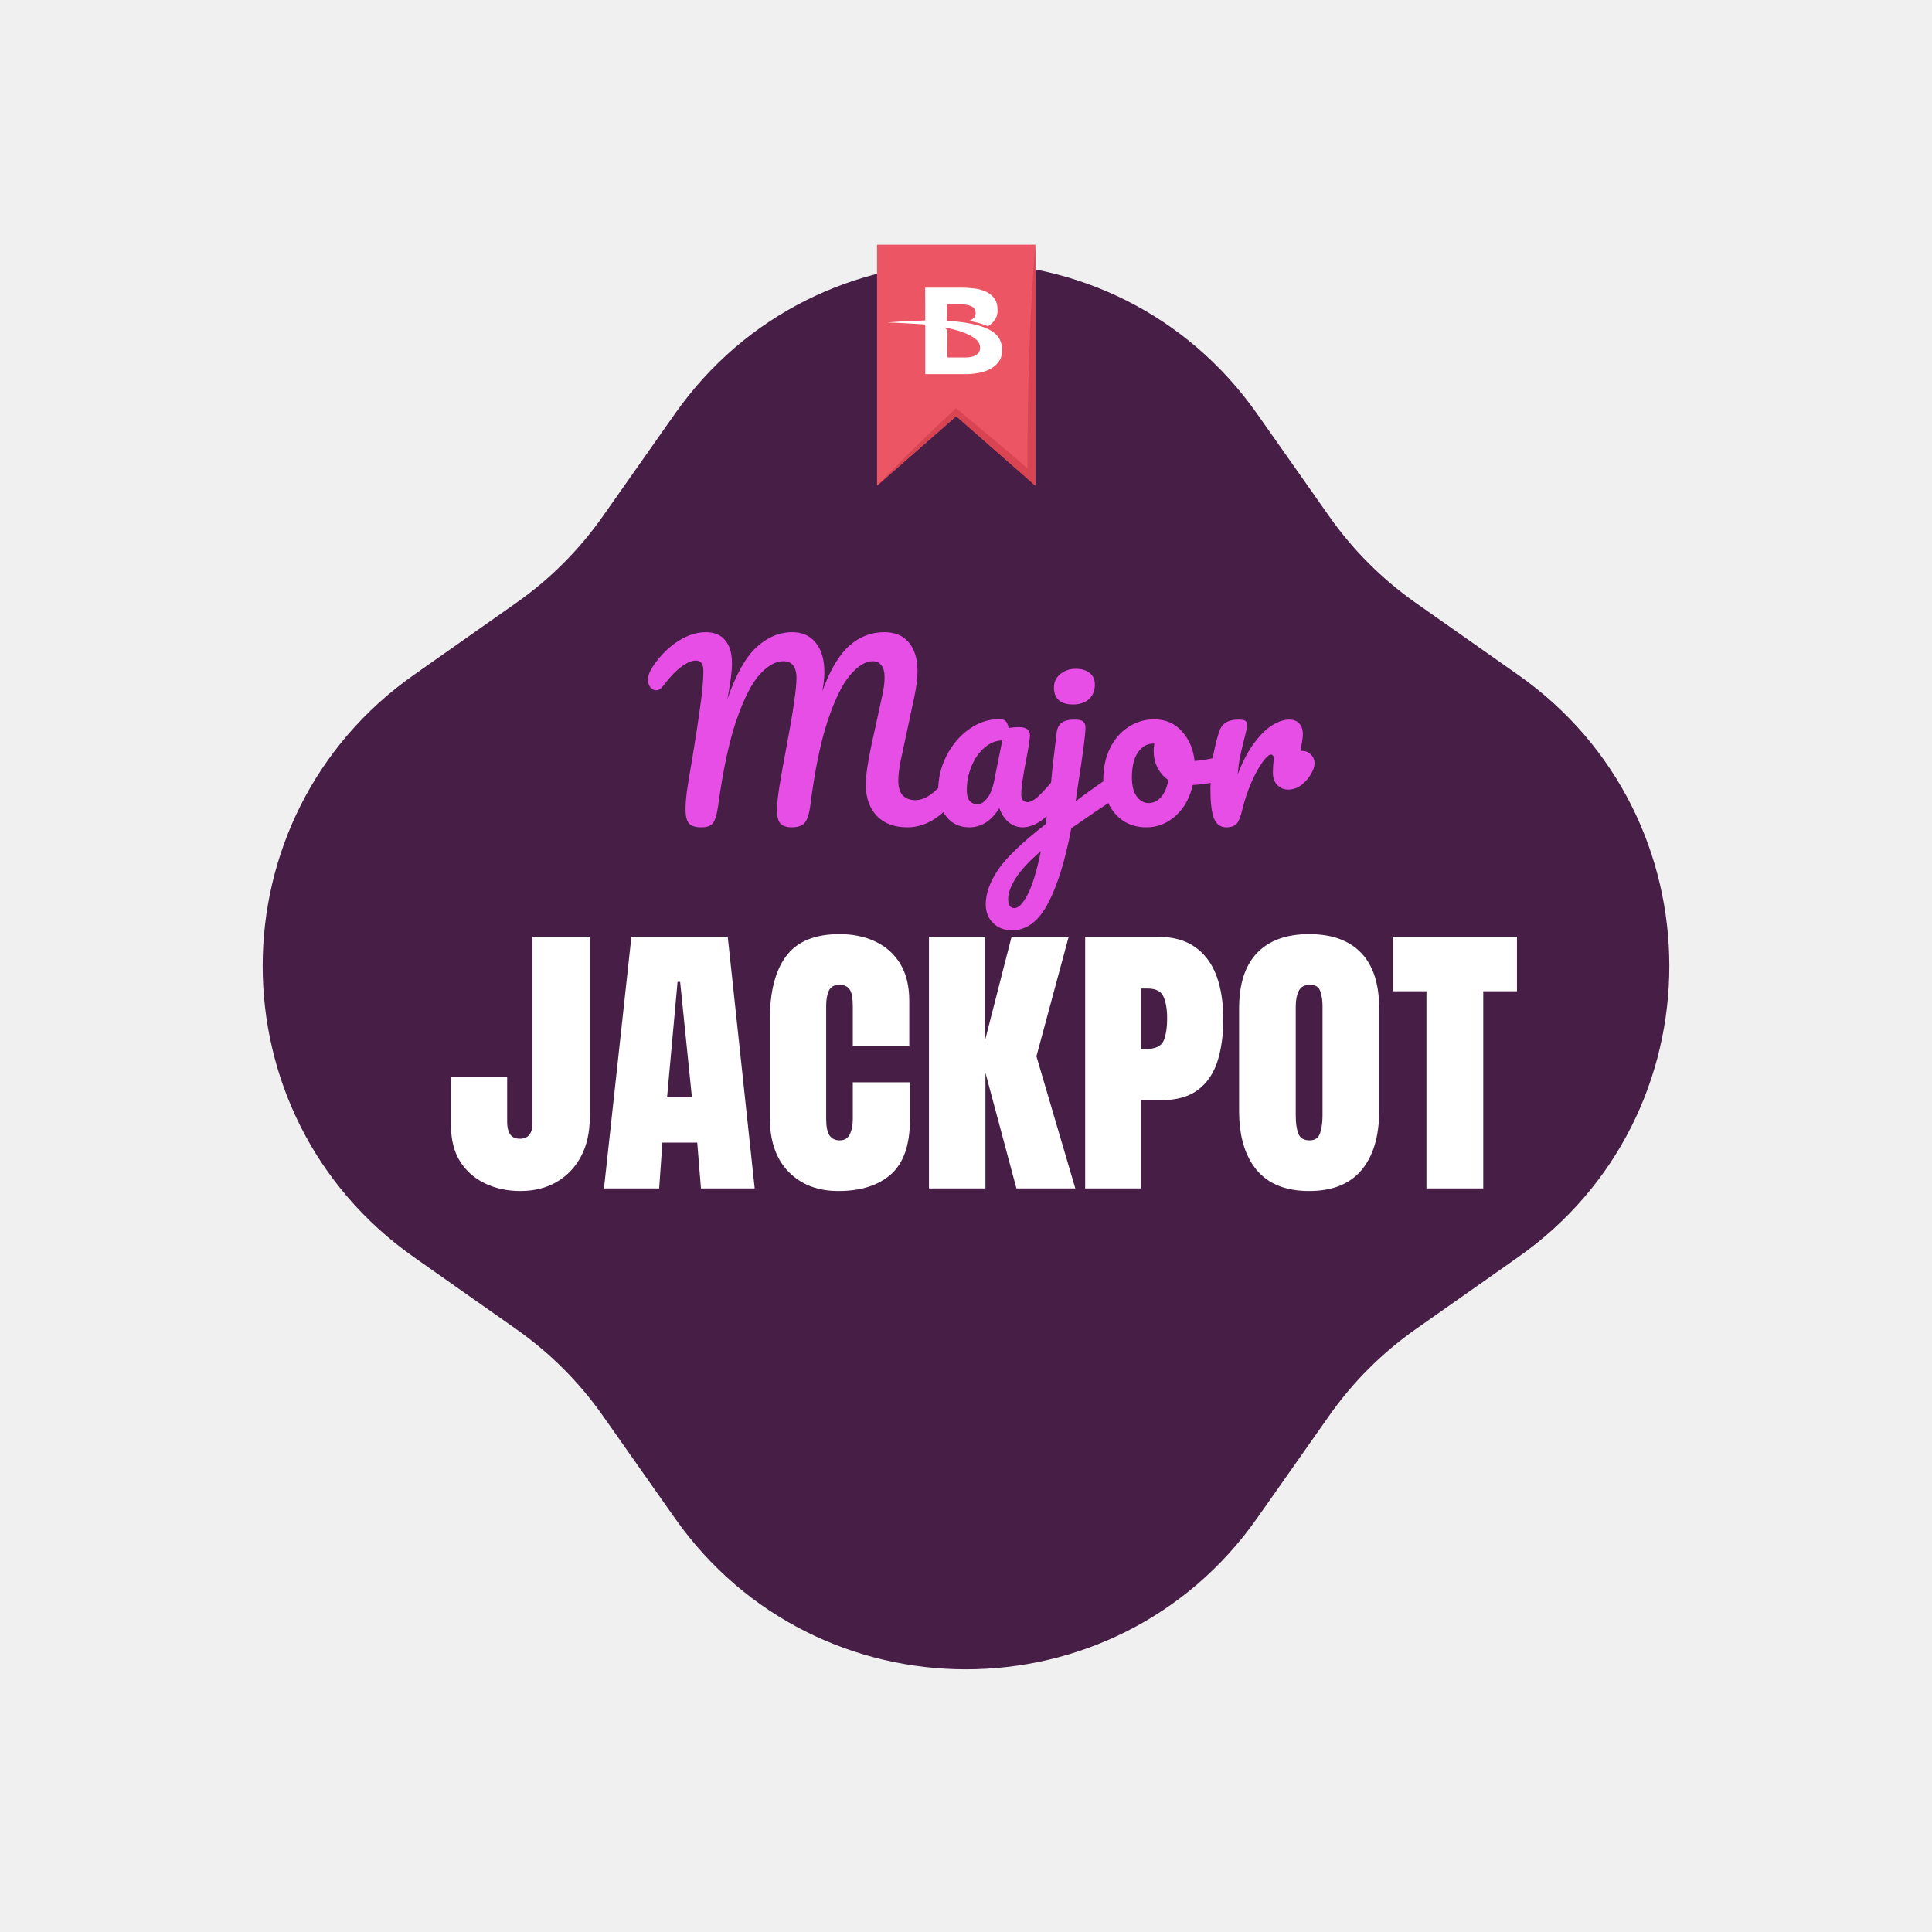
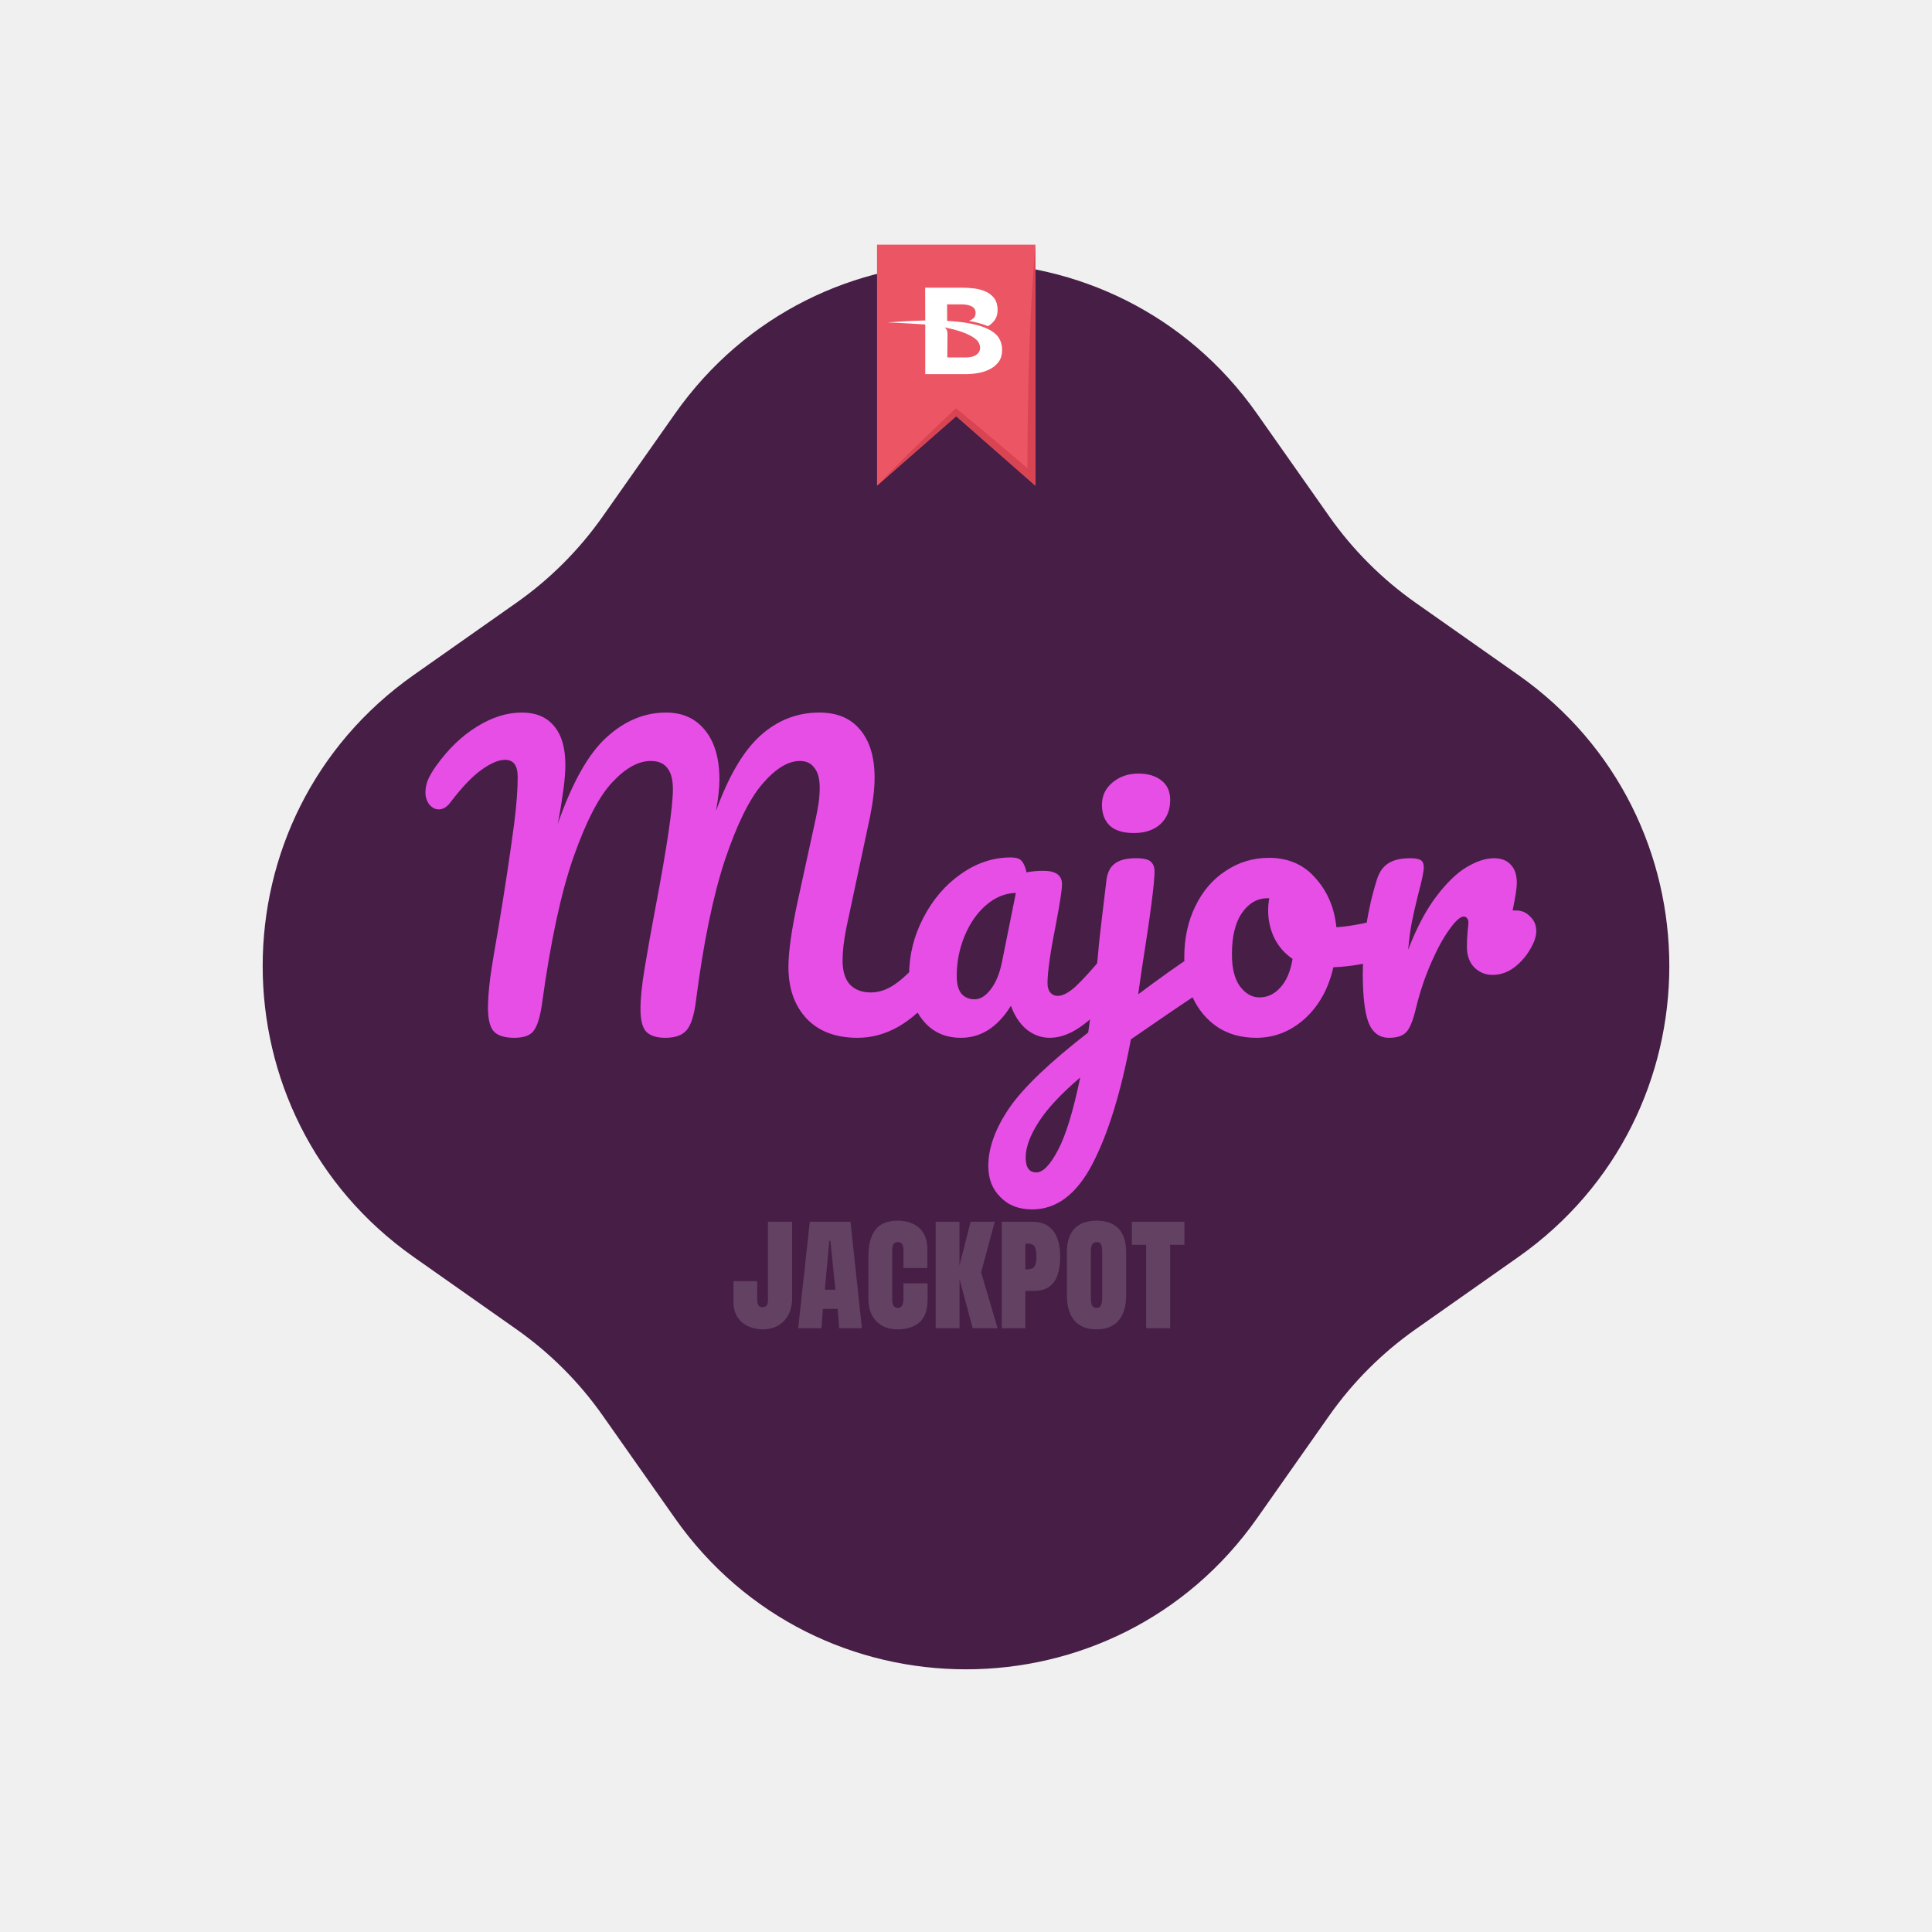
<svg xmlns="http://www.w3.org/2000/svg" width="304" height="304" viewBox="0 0 304 304" fill="none">
  <path d="M106.197 65.114C128.501 33.406 175.499 33.406 197.803 65.114L209.159 81.257C212.871 86.534 217.466 91.129 222.743 94.841L238.887 106.197C270.594 128.501 270.594 175.499 238.887 197.803L222.743 209.159C217.466 212.871 212.871 217.466 209.159 222.743L197.803 238.887C175.499 270.594 128.501 270.594 106.197 238.887L94.841 222.743C91.129 217.466 86.534 212.871 81.257 209.159L65.114 197.803C33.406 175.499 33.406 128.501 65.114 106.197L81.257 94.841C86.534 91.129 91.129 86.534 94.841 81.257L106.197 65.114Z" fill="#461E46" />
+   <path d="M80.92 163.3C79.44 163.3 78.38 162.98 77.74 162.34C77.1 161.66 76.78 160.4 76.78 158.56C76.78 157.32 76.9 155.74 77.14 153.82C77.42 151.86 77.86 149.18 78.46 145.78C79.5 139.5 80.32 134.06 80.92 129.46C81.28 126.58 81.46 124.18 81.46 122.26C81.46 120.46 80.8 119.56 79.48 119.56C78.44 119.56 77.18 120.1 75.7 121.18C74.26 122.22 72.66 123.9 70.9 126.22C70.34 126.98 69.72 127.36 69.04 127.36C68.48 127.36 67.98 127.1 67.54 126.58C67.14 126.02 66.94 125.4 66.94 124.72C66.94 124.08 67.06 123.44 67.3 122.8C67.58 122.12 68.02 121.36 68.62 120.52C70.54 117.84 72.68 115.78 75.04 114.34C77.4 112.86 79.76 112.12 82.12 112.12C84.32 112.12 86 112.82 87.16 114.22C88.36 115.62 88.96 117.66 88.96 120.34C88.96 121.42 88.86 122.7 88.66 124.18C88.46 125.62 88.28 126.8 88.12 127.72C87.96 128.64 87.84 129.28 87.76 129.64C90.04 123.12 92.6 118.58 95.44 116.02C98.28 113.42 101.4 112.12 104.8 112.12C107.4 112.12 109.44 113.04 110.92 114.88C112.44 116.72 113.2 119.32 113.2 122.68C113.2 124 113.02 125.64 112.66 127.6C114.66 122.08 117 118.12 119.68 115.72C122.36 113.32 125.44 112.12 128.92 112.12C131.72 112.12 133.86 113.02 135.34 114.82C136.86 116.62 137.62 119.14 137.62 122.38C137.62 124.14 137.36 126.28 136.84 128.8L133.18 145.96C132.78 147.96 132.58 149.68 132.58 151.12C132.58 152.8 132.96 154.06 133.72 154.9C134.52 155.74 135.62 156.16 137.02 156.16C138.34 156.16 139.62 155.72 140.86 154.84C142.14 153.96 143.64 152.5 145.36 150.46C145.84 149.9 146.38 149.62 146.98 149.62C147.5 149.62 147.9 149.86 148.18 150.34C148.5 150.82 148.66 151.48 148.66 152.32C148.66 153.88 148.28 155.12 147.52 156.04C145.44 158.56 143.38 160.4 141.34 161.56C139.3 162.72 137.16 163.3 134.92 163.3C131.52 163.3 128.86 162.3 126.94 160.3C125.02 158.26 124.06 155.54 124.06 152.14C124.06 149.78 124.54 146.36 125.5 141.88L127.9 130.9C127.98 130.54 128.12 129.9 128.32 128.98C128.52 128.06 128.68 127.2 128.8 126.4C128.92 125.56 128.98 124.74 128.98 123.94C128.98 122.54 128.7 121.5 128.14 120.82C127.62 120.1 126.86 119.74 125.86 119.74C123.98 119.74 122 120.96 119.92 123.4C117.88 125.8 115.92 129.8 114.04 135.4C112.2 141 110.7 148.28 109.54 157.24C109.26 159.64 108.76 161.26 108.04 162.1C107.36 162.9 106.24 163.3 104.68 163.3C103.32 163.3 102.32 162.98 101.68 162.34C101.08 161.7 100.78 160.5 100.78 158.74C100.78 157.1 101 154.96 101.44 152.32C101.88 149.64 102.44 146.5 103.12 142.9C104.96 133.22 105.88 126.98 105.88 124.18C105.88 122.66 105.58 121.54 104.98 120.82C104.42 120.1 103.56 119.74 102.4 119.74C100.44 119.74 98.42 120.86 96.34 123.1C94.26 125.3 92.22 129.24 90.22 134.92C88.26 140.56 86.62 148.2 85.3 157.84C85.02 159.88 84.6 161.3 84.04 162.1C83.52 162.9 82.48 163.3 80.92 163.3ZM151.205 163.3C148.725 163.3 146.745 162.4 145.265 160.6C143.785 158.8 143.045 156.44 143.045 153.52C143.045 150.32 143.785 147.3 145.265 144.46C146.745 141.58 148.705 139.28 151.145 137.56C153.625 135.8 156.245 134.92 159.005 134.92C159.885 134.92 160.465 135.1 160.745 135.46C161.065 135.78 161.325 136.38 161.525 137.26C162.365 137.1 163.245 137.02 164.165 137.02C166.125 137.02 167.105 137.72 167.105 139.12C167.105 139.96 166.805 141.96 166.205 145.12C165.285 149.72 164.825 152.92 164.825 154.72C164.825 155.32 164.965 155.8 165.245 156.16C165.565 156.52 165.965 156.7 166.445 156.7C167.205 156.7 168.125 156.22 169.205 155.26C170.285 154.26 171.745 152.66 173.585 150.46C174.065 149.9 174.605 149.62 175.205 149.62C175.725 149.62 176.125 149.86 176.405 150.34C176.725 150.82 176.885 151.48 176.885 152.32C176.885 153.92 176.505 155.16 175.745 156.04C174.105 158.08 172.365 159.8 170.525 161.2C168.685 162.6 166.905 163.3 165.185 163.3C163.865 163.3 162.645 162.86 161.525 161.98C160.445 161.06 159.625 159.82 159.065 158.26C156.985 161.62 154.365 163.3 151.205 163.3ZM153.365 157.24C154.245 157.24 155.085 156.72 155.885 155.68C156.685 154.64 157.265 153.26 157.625 151.54L159.845 140.5C158.165 140.54 156.605 141.18 155.165 142.42C153.765 143.62 152.645 145.22 151.805 147.22C150.965 149.22 150.545 151.34 150.545 153.58C150.545 154.82 150.785 155.74 151.265 156.34C151.785 156.94 152.485 157.24 153.365 157.24ZM178.429 131.08C176.749 131.08 175.489 130.7 174.649 129.94C173.809 129.14 173.389 128.04 173.389 126.64C173.389 125.24 173.929 124.08 175.009 123.16C176.129 122.2 177.509 121.72 179.149 121.72C180.629 121.72 181.829 122.08 182.749 122.8C183.669 123.52 184.129 124.54 184.129 125.86C184.129 127.46 183.609 128.74 182.569 129.7C181.529 130.62 180.149 131.08 178.429 131.08ZM189.229 149.74C189.749 149.74 190.149 150 190.429 150.52C190.749 151 190.909 151.62 190.909 152.38C190.909 153.3 190.769 154.02 190.489 154.54C190.209 155.06 189.769 155.52 189.169 155.92C186.369 157.76 182.629 160.3 177.949 163.54C176.389 171.86 174.369 178.4 171.889 183.16C169.409 187.92 166.249 190.3 162.409 190.3C160.329 190.3 158.669 189.66 157.429 188.38C156.149 187.14 155.509 185.5 155.509 183.46C155.509 180.62 156.609 177.58 158.809 174.34C161.009 171.14 165.149 167.18 171.229 162.46L171.649 159.4C172.209 155.56 172.649 151.78 172.969 148.06C173.209 145.9 173.589 142.68 174.109 138.4C174.269 137.24 174.709 136.4 175.429 135.88C176.149 135.32 177.249 135.04 178.729 135.04C179.929 135.04 180.709 135.22 181.069 135.58C181.469 135.94 181.669 136.44 181.669 137.08C181.669 138.92 181.009 144 179.689 152.32L179.089 156.46C182.289 154.06 185.209 151.98 187.849 150.22C188.369 149.9 188.829 149.74 189.229 149.74ZM163.069 184.48C164.109 184.48 165.249 183.3 166.489 180.94C167.729 178.58 168.889 174.78 169.969 169.54C166.929 172.14 164.749 174.48 163.429 176.56C162.069 178.68 161.389 180.54 161.389 182.14C161.389 183.7 161.949 184.48 163.069 184.48ZM217.843 144.58C218.363 144.58 218.763 144.84 219.043 145.36C219.323 145.88 219.463 146.54 219.463 147.34C219.463 149.26 218.883 150.4 217.723 150.76C215.323 151.6 212.683 152.08 209.803 152.2C209.043 155.56 207.543 158.26 205.303 160.3C203.063 162.3 200.523 163.3 197.683 163.3C195.283 163.3 193.223 162.72 191.503 161.56C189.823 160.4 188.543 158.86 187.663 156.94C186.783 155.02 186.343 152.94 186.343 150.7C186.343 147.66 186.923 144.96 188.083 142.6C189.243 140.2 190.843 138.34 192.883 137.02C194.923 135.66 197.183 134.98 199.663 134.98C202.703 134.98 205.143 136.04 206.983 138.16C208.863 140.24 209.963 142.82 210.283 145.9C212.163 145.78 214.403 145.38 217.003 144.7C217.323 144.62 217.603 144.58 217.843 144.58ZM198.163 156.94C199.443 156.94 200.543 156.42 201.463 155.38C202.423 154.34 203.063 152.84 203.383 150.88C202.143 150.04 201.183 148.94 200.503 147.58C199.863 146.22 199.543 144.78 199.543 143.26C199.543 142.62 199.603 141.98 199.723 141.34H199.423C197.823 141.34 196.483 142.12 195.403 143.68C194.363 145.2 193.843 147.36 193.843 150.16C193.843 152.36 194.263 154.04 195.103 155.2C195.983 156.36 197.003 156.94 198.163 156.94ZM238.554 143.26C239.434 143.26 240.174 143.58 240.774 144.22C241.414 144.82 241.734 145.58 241.734 146.5C241.734 147.02 241.614 147.58 241.374 148.18C240.734 149.66 239.834 150.9 238.674 151.9C237.514 152.9 236.234 153.4 234.834 153.4C233.714 153.4 232.754 153 231.954 152.2C231.194 151.4 230.814 150.32 230.814 148.96C230.814 148.2 230.854 147.38 230.934 146.5C231.014 145.86 231.054 145.42 231.054 145.18C231.054 144.86 230.974 144.62 230.814 144.46C230.694 144.3 230.534 144.22 230.334 144.22C229.774 144.22 229.014 144.9 228.054 146.26C227.094 147.58 226.134 149.34 225.174 151.54C224.214 153.74 223.434 156.06 222.834 158.5C222.394 160.42 221.894 161.7 221.334 162.34C220.774 162.98 219.854 163.3 218.574 163.3C217.054 163.3 215.974 162.5 215.334 160.9C214.734 159.3 214.434 156.74 214.434 153.22C214.434 148.02 215.174 143.08 216.654 138.4C217.014 137.24 217.594 136.4 218.394 135.88C219.234 135.32 220.394 135.04 221.874 135.04C222.674 135.04 223.234 135.14 223.554 135.34C223.874 135.54 224.034 135.92 224.034 136.48C224.034 137.12 223.734 138.56 223.134 140.8C222.734 142.4 222.414 143.8 222.174 145C221.934 146.2 221.734 147.68 221.574 149.44C222.894 146 224.374 143.2 226.014 141.04C227.654 138.88 229.254 137.34 230.814 136.42C232.374 135.5 233.794 135.04 235.074 135.04C236.234 135.04 237.114 135.38 237.714 136.06C238.354 136.7 238.674 137.66 238.674 138.94C238.674 139.7 238.454 141.14 238.014 143.26H238.554Z" fill="#E64EE6" />
+   <path d="M120.027 209.172C119.175 209.172 118.398 209.007 117.696 208.678C116.994 208.348 116.436 207.861 116.021 207.217C115.612 206.565 115.408 205.767 115.408 204.821V201.588H119.146V204.596C119.146 204.925 119.211 205.19 119.34 205.391C119.476 205.591 119.691 205.691 119.984 205.691C120.55 205.691 120.833 205.344 120.833 204.649V192.242H124.646V204.273C124.646 205.276 124.45 206.146 124.056 206.884C123.662 207.614 123.118 208.18 122.423 208.581C121.728 208.975 120.93 209.172 120.027 209.172ZM125.592 209L127.418 192.242H133.831L135.625 209H132.048L131.801 205.949H129.48L129.266 209H125.592ZM130.49 195.25L129.792 202.931H131.446L130.662 195.25H130.49ZM141.189 209.172C139.822 209.172 138.719 208.746 137.881 207.894C137.05 207.041 136.635 205.849 136.635 204.316V197.742C136.635 195.909 136.996 194.505 137.72 193.531C138.45 192.557 139.635 192.07 141.275 192.07C142.171 192.07 142.965 192.235 143.66 192.564C144.362 192.894 144.913 193.388 145.314 194.047C145.715 194.699 145.916 195.522 145.916 196.518V199.525H142.156V196.883C142.156 196.317 142.085 195.938 141.941 195.744C141.798 195.544 141.576 195.443 141.275 195.443C140.924 195.443 140.688 195.572 140.566 195.83C140.445 196.081 140.384 196.417 140.384 196.84V204.37C140.384 204.893 140.459 205.262 140.609 205.477C140.767 205.691 140.989 205.799 141.275 205.799C141.598 205.799 141.823 205.666 141.952 205.401C142.088 205.136 142.156 204.793 142.156 204.37V201.932H145.959V204.435C145.959 206.096 145.54 207.303 144.702 208.055C143.864 208.799 142.693 209.172 141.189 209.172ZM147.227 209V192.242H150.965V199.117L152.727 192.242H156.529L154.381 200.202L156.97 209H153.049L150.986 201.298V209H147.227ZM157.625 209V192.242H162.405C163.451 192.242 164.296 192.471 164.94 192.93C165.592 193.388 166.068 194.029 166.369 194.853C166.67 195.669 166.82 196.629 166.82 197.731C166.82 198.791 166.691 199.726 166.434 200.535C166.176 201.344 165.743 201.978 165.134 202.437C164.532 202.895 163.709 203.124 162.663 203.124H161.342V209H157.625ZM161.342 199.729H161.557C162.258 199.729 162.688 199.543 162.846 199.171C163.003 198.799 163.082 198.297 163.082 197.667C163.082 197.087 163.003 196.614 162.846 196.249C162.695 195.877 162.334 195.69 161.761 195.69H161.342V199.729ZM172.535 209.172C170.988 209.172 169.825 208.706 169.044 207.775C168.263 206.837 167.873 205.527 167.873 203.844V197.012C167.873 195.386 168.271 194.158 169.065 193.327C169.868 192.489 171.024 192.07 172.535 192.07C174.053 192.07 175.21 192.489 176.005 193.327C176.8 194.158 177.197 195.386 177.197 197.012V203.844C177.197 205.527 176.807 206.837 176.026 207.775C175.246 208.706 174.082 209.172 172.535 209.172ZM172.567 205.799C172.925 205.799 173.158 205.638 173.266 205.315C173.373 204.986 173.427 204.592 173.427 204.134V196.84C173.427 196.503 173.38 196.188 173.287 195.895C173.194 195.594 172.961 195.443 172.589 195.443C172.224 195.443 171.973 195.583 171.837 195.862C171.708 196.134 171.644 196.471 171.644 196.872V204.155C171.644 204.649 171.701 205.047 171.815 205.348C171.93 205.648 172.181 205.799 172.567 205.799ZM180.345 209V195.873H178.1V192.242H186.371V195.873H184.126V209H180.345Z" fill="white" fill-opacity="0.16" />
  <path d="M162.917 38.5V76.417H162.914L162.25 75.836L161.666 75.32L156.72 70.983L150.46 65.491L144.199 70.983L138.024 76.4L138.005 76.417H138V38.5H162.917Z" fill="#EC5564" />
  <path d="M162.917 38.5V76.417H162.914L162.25 75.836L161.663 75.32L156.72 70.983L150.457 65.491L144.197 70.983L138.024 76.4C138.024 76.4 138.007 76.412 138 76.417C139.375 74.977 140.952 73.379 142.369 71.973C144.988 69.378 147.736 66.745 150.418 64.228C154.13 67.275 158.019 70.533 161.666 73.679C161.683 61.946 161.928 50.19 162.917 38.5V38.5Z" fill="#D94453" />
  <path d="M157.679 55.011V54.934C157.679 54.83 157.671 54.728 157.659 54.619L157.652 54.566V54.544C157.647 54.501 157.64 54.45 157.63 54.404L157.623 54.358L157.598 54.239C157.37 53.174 156.715 52.603 156.581 52.497C155.323 51.383 152.821 50.711 149.148 50.495L149.036 50.488L149.026 47.891H151.297C151.562 47.891 151.83 47.915 152.093 47.956C152.343 47.995 152.587 48.068 152.818 48.172C153.018 48.261 153.19 48.399 153.319 48.573C153.446 48.743 153.509 48.958 153.512 49.22C153.519 49.452 153.458 49.682 153.337 49.88C153.31 49.922 153.281 49.96 153.251 49.999C153.188 50.072 152.976 50.285 152.482 50.495C153.3 50.636 154.439 50.892 155.432 51.328L155.508 51.286H155.515C155.676 51.199 155.824 51.095 155.958 50.977C156.016 50.928 156.07 50.877 156.119 50.824L156.243 50.698C156.734 50.193 156.98 49.544 156.973 48.772C156.968 48.024 156.795 47.409 156.457 46.952C156.109 46.489 155.651 46.124 155.123 45.887C154.544 45.628 153.93 45.458 153.3 45.388C152.636 45.306 151.969 45.265 151.299 45.265H145.572L145.587 50.427H145.56C142.839 50.473 139.643 50.739 139.643 50.739C140.77 50.744 145.562 51.052 145.562 51.052H145.589V58.874H151.942C152.628 58.874 153.312 58.809 153.986 58.683C154.629 58.569 155.252 58.356 155.829 58.054C156.357 57.775 156.812 57.381 157.163 56.899C157.496 56.432 157.671 55.844 157.679 55.149V55.091C157.679 55.067 157.679 55.045 157.679 55.019V55.011ZM154.076 55.345L154.062 55.372C154.055 55.384 154.05 55.396 154.04 55.408C153.904 55.607 153.726 55.774 153.519 55.9C153.298 56.03 153.052 56.122 152.799 56.166C152.536 56.217 152.27 56.241 152.003 56.243H149.182L149.06 56.226V55.95C149.067 55.057 149.082 52.995 149.089 52.569C149.092 52.429 149.079 52.286 149.05 52.148L149.041 52.105L149.011 52.01C148.985 51.925 148.941 51.846 148.882 51.775C148.875 51.763 148.865 51.754 148.856 51.742L148.671 51.519L150.092 51.846C152.368 52.446 153.368 53.148 153.811 53.634C154.454 54.462 154.176 55.152 154.074 55.345H154.076Z" fill="white" />
-   <path d="M110.352 130.18C109.464 130.18 108.828 129.988 108.444 129.604C108.06 129.196 107.868 128.44 107.868 127.336C107.868 126.592 107.94 125.644 108.084 124.492C108.252 123.316 108.516 121.708 108.876 119.668C109.5 115.9 109.992 112.636 110.352 109.876C110.568 108.148 110.676 106.708 110.676 105.556C110.676 104.476 110.28 103.936 109.488 103.936C108.864 103.936 108.108 104.26 107.22 104.908C106.356 105.532 105.396 106.54 104.34 107.932C104.004 108.388 103.632 108.616 103.224 108.616C102.888 108.616 102.588 108.46 102.324 108.148C102.084 107.812 101.964 107.44 101.964 107.032C101.964 106.648 102.036 106.264 102.18 105.88C102.348 105.472 102.612 105.016 102.972 104.512C104.124 102.904 105.408 101.668 106.824 100.804C108.24 99.916 109.656 99.472 111.072 99.472C112.392 99.472 113.4 99.892 114.096 100.732C114.816 101.572 115.176 102.796 115.176 104.404C115.176 105.052 115.116 105.82 114.996 106.708C114.876 107.572 114.768 108.28 114.672 108.832C114.576 109.384 114.504 109.768 114.456 109.984C115.824 106.072 117.36 103.348 119.064 101.812C120.768 100.252 122.64 99.472 124.68 99.472C126.24 99.472 127.464 100.024 128.352 101.128C129.264 102.232 129.72 103.792 129.72 105.808C129.72 106.6 129.612 107.584 129.396 108.76C130.596 105.448 132 103.072 133.608 101.632C135.216 100.192 137.064 99.472 139.152 99.472C140.832 99.472 142.116 100.012 143.004 101.092C143.916 102.172 144.372 103.684 144.372 105.628C144.372 106.684 144.216 107.968 143.904 109.48L141.708 119.776C141.468 120.976 141.348 122.008 141.348 122.872C141.348 123.88 141.576 124.636 142.032 125.14C142.512 125.644 143.172 125.896 144.012 125.896C144.804 125.896 145.572 125.632 146.316 125.104C147.084 124.576 147.984 123.7 149.016 122.476C149.304 122.14 149.628 121.972 149.988 121.972C150.3 121.972 150.54 122.116 150.708 122.404C150.9 122.692 150.996 123.088 150.996 123.592C150.996 124.528 150.768 125.272 150.312 125.824C149.064 127.336 147.828 128.44 146.604 129.136C145.38 129.832 144.096 130.18 142.752 130.18C140.712 130.18 139.116 129.58 137.964 128.38C136.812 127.156 136.236 125.524 136.236 123.484C136.236 122.068 136.524 120.016 137.1 117.328L138.54 110.74C138.588 110.524 138.672 110.14 138.792 109.588C138.912 109.036 139.008 108.52 139.08 108.04C139.152 107.536 139.188 107.044 139.188 106.564C139.188 105.724 139.02 105.1 138.684 104.692C138.372 104.26 137.916 104.044 137.316 104.044C136.188 104.044 135 104.776 133.752 106.24C132.528 107.68 131.352 110.08 130.224 113.44C129.12 116.8 128.22 121.168 127.524 126.544C127.356 127.984 127.056 128.956 126.624 129.46C126.216 129.94 125.544 130.18 124.608 130.18C123.792 130.18 123.192 129.988 122.808 129.604C122.448 129.22 122.268 128.5 122.268 127.444C122.268 126.46 122.4 125.176 122.664 123.592C122.928 121.984 123.264 120.1 123.672 117.94C124.776 112.132 125.328 108.388 125.328 106.708C125.328 105.796 125.148 105.124 124.788 104.692C124.452 104.26 123.936 104.044 123.24 104.044C122.064 104.044 120.852 104.716 119.604 106.06C118.356 107.38 117.132 109.744 115.932 113.152C114.756 116.536 113.772 121.12 112.98 126.904C112.812 128.128 112.56 128.98 112.224 129.46C111.912 129.94 111.288 130.18 110.352 130.18ZM152.523 130.18C151.035 130.18 149.847 129.64 148.959 128.56C148.071 127.48 147.627 126.064 147.627 124.312C147.627 122.392 148.071 120.58 148.959 118.876C149.847 117.148 151.023 115.768 152.487 114.736C153.975 113.68 155.547 113.152 157.203 113.152C157.731 113.152 158.079 113.26 158.247 113.476C158.439 113.668 158.595 114.028 158.715 114.556C159.219 114.46 159.747 114.412 160.299 114.412C161.475 114.412 162.063 114.832 162.063 115.672C162.063 116.176 161.883 117.376 161.523 119.272C160.971 122.032 160.695 123.952 160.695 125.032C160.695 125.392 160.779 125.68 160.947 125.896C161.139 126.112 161.379 126.22 161.667 126.22C162.123 126.22 162.675 125.932 163.323 125.356C163.971 124.756 164.847 123.796 165.951 122.476C166.239 122.14 166.563 121.972 166.923 121.972C167.235 121.972 167.475 122.116 167.643 122.404C167.835 122.692 167.931 123.088 167.931 123.592C167.931 124.552 167.703 125.296 167.247 125.824C166.263 127.048 165.219 128.08 164.115 128.92C163.011 129.76 161.943 130.18 160.911 130.18C160.119 130.18 159.387 129.916 158.715 129.388C158.067 128.836 157.575 128.092 157.239 127.156C155.991 129.172 154.419 130.18 152.523 130.18ZM153.819 126.544C154.347 126.544 154.851 126.232 155.331 125.608C155.811 124.984 156.159 124.156 156.375 123.124L157.707 116.5C156.699 116.524 155.763 116.908 154.899 117.652C154.059 118.372 153.387 119.332 152.883 120.532C152.379 121.732 152.127 123.004 152.127 124.348C152.127 125.092 152.271 125.644 152.559 126.004C152.871 126.364 153.291 126.544 153.819 126.544ZM168.857 110.848C167.849 110.848 167.093 110.62 166.589 110.164C166.085 109.684 165.833 109.024 165.833 108.184C165.833 107.344 166.157 106.648 166.805 106.096C167.477 105.52 168.305 105.232 169.289 105.232C170.177 105.232 170.897 105.448 171.449 105.88C172.001 106.312 172.277 106.924 172.277 107.716C172.277 108.676 171.965 109.444 171.341 110.02C170.717 110.572 169.889 110.848 168.857 110.848ZM175.337 122.044C175.649 122.044 175.889 122.2 176.057 122.512C176.249 122.8 176.345 123.172 176.345 123.628C176.345 124.18 176.261 124.612 176.093 124.924C175.925 125.236 175.661 125.512 175.301 125.752C173.621 126.856 171.377 128.38 168.569 130.324C167.633 135.316 166.421 139.24 164.933 142.096C163.445 144.952 161.549 146.38 159.245 146.38C157.997 146.38 157.001 145.996 156.257 145.228C155.489 144.484 155.105 143.5 155.105 142.276C155.105 140.572 155.765 138.748 157.085 136.804C158.405 134.884 160.889 132.508 164.537 129.676L164.789 127.84C165.125 125.536 165.389 123.268 165.581 121.036C165.725 119.74 165.953 117.808 166.265 115.24C166.361 114.544 166.625 114.04 167.057 113.728C167.489 113.392 168.149 113.224 169.037 113.224C169.757 113.224 170.225 113.332 170.441 113.548C170.681 113.764 170.801 114.064 170.801 114.448C170.801 115.552 170.405 118.6 169.613 123.592L169.253 126.076C171.173 124.636 172.925 123.388 174.509 122.332C174.821 122.14 175.097 122.044 175.337 122.044ZM159.641 142.888C160.265 142.888 160.949 142.18 161.693 140.764C162.437 139.348 163.133 137.068 163.781 133.924C161.957 135.484 160.649 136.888 159.857 138.136C159.041 139.408 158.633 140.524 158.633 141.484C158.633 142.42 158.969 142.888 159.641 142.888ZM192.506 118.948C192.818 118.948 193.058 119.104 193.226 119.416C193.394 119.728 193.478 120.124 193.478 120.604C193.478 121.756 193.13 122.44 192.434 122.656C190.994 123.16 189.41 123.448 187.682 123.52C187.226 125.536 186.326 127.156 184.982 128.38C183.638 129.58 182.114 130.18 180.41 130.18C178.97 130.18 177.734 129.832 176.702 129.136C175.694 128.44 174.926 127.516 174.398 126.364C173.87 125.212 173.606 123.964 173.606 122.62C173.606 120.796 173.954 119.176 174.65 117.76C175.346 116.32 176.306 115.204 177.53 114.412C178.754 113.596 180.11 113.188 181.598 113.188C183.422 113.188 184.886 113.824 185.99 115.096C187.118 116.344 187.778 117.892 187.97 119.74C189.098 119.668 190.442 119.428 192.002 119.02C192.194 118.972 192.362 118.948 192.506 118.948ZM180.698 126.364C181.466 126.364 182.126 126.052 182.678 125.428C183.254 124.804 183.638 123.904 183.83 122.728C183.086 122.224 182.51 121.564 182.102 120.748C181.718 119.932 181.526 119.068 181.526 118.156C181.526 117.772 181.562 117.388 181.634 117.004H181.454C180.494 117.004 179.69 117.472 179.042 118.408C178.418 119.32 178.106 120.616 178.106 122.296C178.106 123.616 178.358 124.624 178.862 125.32C179.39 126.016 180.002 126.364 180.698 126.364ZM204.932 118.156C205.46 118.156 205.904 118.348 206.264 118.732C206.648 119.092 206.84 119.548 206.84 120.1C206.84 120.412 206.768 120.748 206.624 121.108C206.24 121.996 205.7 122.74 205.004 123.34C204.308 123.94 203.54 124.24 202.7 124.24C202.028 124.24 201.452 124 200.972 123.52C200.516 123.04 200.288 122.392 200.288 121.576C200.288 121.12 200.312 120.628 200.36 120.1C200.408 119.716 200.432 119.452 200.432 119.308C200.432 119.116 200.384 118.972 200.288 118.876C200.216 118.78 200.12 118.732 200 118.732C199.664 118.732 199.208 119.14 198.632 119.956C198.056 120.748 197.48 121.804 196.904 123.124C196.328 124.444 195.86 125.836 195.5 127.3C195.236 128.452 194.936 129.22 194.6 129.604C194.264 129.988 193.712 130.18 192.944 130.18C192.032 130.18 191.384 129.7 191 128.74C190.64 127.78 190.46 126.244 190.46 124.132C190.46 121.012 190.904 118.048 191.792 115.24C192.008 114.544 192.356 114.04 192.836 113.728C193.34 113.392 194.036 113.224 194.924 113.224C195.404 113.224 195.74 113.284 195.932 113.404C196.124 113.524 196.22 113.752 196.22 114.088C196.22 114.472 196.04 115.336 195.68 116.68C195.44 117.64 195.248 118.48 195.104 119.2C194.96 119.92 194.84 120.808 194.744 121.864C195.536 119.8 196.424 118.12 197.408 116.824C198.392 115.528 199.352 114.604 200.288 114.052C201.224 113.5 202.076 113.224 202.844 113.224C203.54 113.224 204.068 113.428 204.428 113.836C204.812 114.22 205.004 114.796 205.004 115.564C205.004 116.02 204.872 116.884 204.608 118.156H204.932Z" fill="#E64EE6" />
-   <path d="M81.883 187.406C79.868 187.406 78.032 187.017 76.373 186.238C74.714 185.46 73.394 184.309 72.412 182.785C71.447 181.245 70.965 179.357 70.965 177.123V169.48H79.801V176.59C79.801 177.368 79.953 177.995 80.258 178.469C80.579 178.943 81.087 179.18 81.781 179.18C83.118 179.18 83.787 178.359 83.787 176.717V147.391H92.801V175.828C92.801 178.198 92.335 180.255 91.404 181.998C90.473 183.725 89.187 185.062 87.545 186.01C85.903 186.941 84.016 187.406 81.883 187.406ZM95.035 187L99.352 147.391H114.51L118.75 187H110.295L109.711 179.789H104.227L103.719 187H95.035ZM106.613 154.5L104.963 172.654H108.873L107.02 154.5H106.613ZM131.902 187.406C128.669 187.406 126.062 186.399 124.082 184.385C122.118 182.37 121.137 179.552 121.137 175.93V160.391C121.137 156.057 121.992 152.74 123.701 150.438C125.428 148.135 128.229 146.984 132.105 146.984C134.221 146.984 136.1 147.374 137.742 148.152C139.401 148.931 140.704 150.099 141.652 151.656C142.6 153.197 143.074 155.143 143.074 157.496V164.605H134.188V158.359C134.188 157.022 134.018 156.125 133.68 155.668C133.341 155.194 132.816 154.957 132.105 154.957C131.276 154.957 130.717 155.262 130.43 155.871C130.142 156.464 129.998 157.259 129.998 158.258V176.057C129.998 177.292 130.176 178.164 130.531 178.672C130.904 179.18 131.428 179.434 132.105 179.434C132.867 179.434 133.4 179.12 133.705 178.494C134.027 177.868 134.188 177.055 134.188 176.057V170.293H143.176V176.209C143.176 180.136 142.186 182.988 140.205 184.766C138.225 186.526 135.457 187.406 131.902 187.406ZM146.172 187V147.391H155.008V163.641L159.172 147.391H168.16L163.082 166.205L169.201 187H159.934L155.059 168.795V187H146.172ZM170.75 187V147.391H182.049C184.52 147.391 186.518 147.932 188.041 149.016C189.581 150.099 190.707 151.614 191.418 153.561C192.129 155.49 192.484 157.758 192.484 160.365C192.484 162.87 192.18 165.079 191.57 166.992C190.961 168.905 189.937 170.403 188.498 171.486C187.076 172.57 185.13 173.111 182.658 173.111H179.535V187H170.75ZM179.535 165.088H180.043C181.702 165.088 182.717 164.648 183.09 163.768C183.462 162.887 183.648 161.702 183.648 160.213C183.648 158.842 183.462 157.725 183.09 156.861C182.734 155.981 181.88 155.541 180.525 155.541H179.535V165.088ZM205.992 187.406C202.336 187.406 199.585 186.306 197.74 184.105C195.895 181.888 194.973 178.79 194.973 174.812V158.664C194.973 154.822 195.912 151.919 197.791 149.955C199.687 147.975 202.421 146.984 205.992 146.984C209.581 146.984 212.314 147.975 214.193 149.955C216.072 151.919 217.012 154.822 217.012 158.664V174.812C217.012 178.79 216.089 181.888 214.244 184.105C212.399 186.306 209.648 187.406 205.992 187.406ZM206.068 179.434C206.915 179.434 207.465 179.053 207.719 178.291C207.973 177.512 208.1 176.581 208.1 175.498V158.258C208.1 157.462 207.99 156.717 207.77 156.023C207.549 155.312 206.999 154.957 206.119 154.957C205.256 154.957 204.663 155.287 204.342 155.947C204.037 156.59 203.885 157.386 203.885 158.334V175.549C203.885 176.717 204.02 177.656 204.291 178.367C204.562 179.078 205.154 179.434 206.068 179.434ZM224.451 187V155.973H219.145V147.391H238.695V155.973H233.389V187H224.451Z" fill="white" />
</svg>
